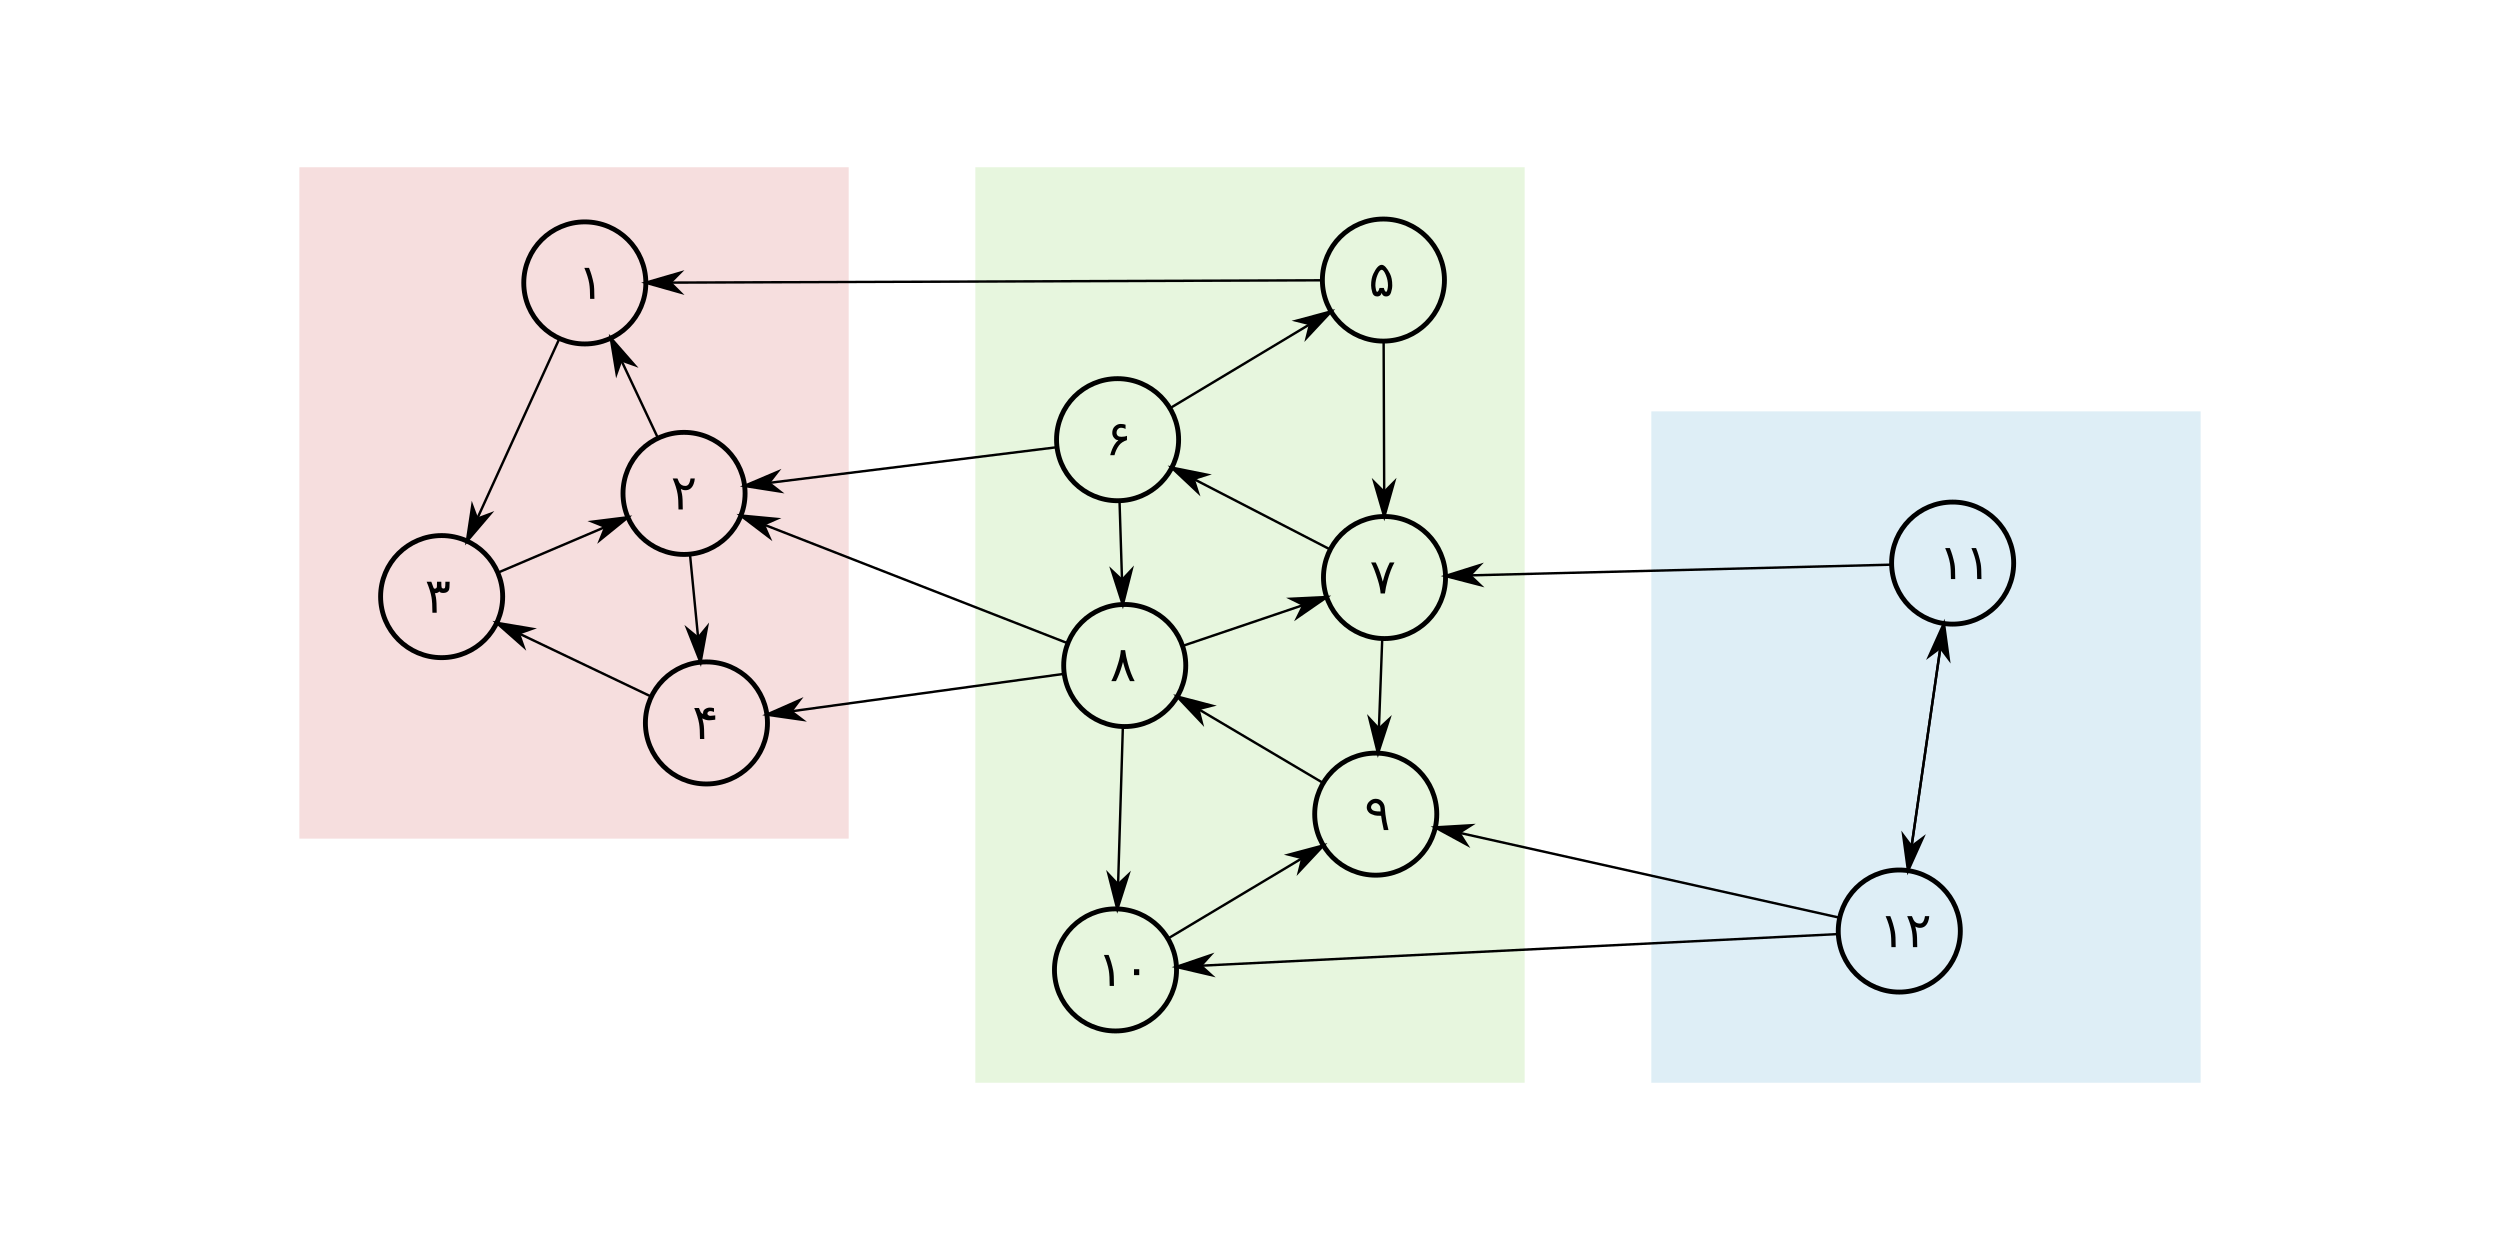
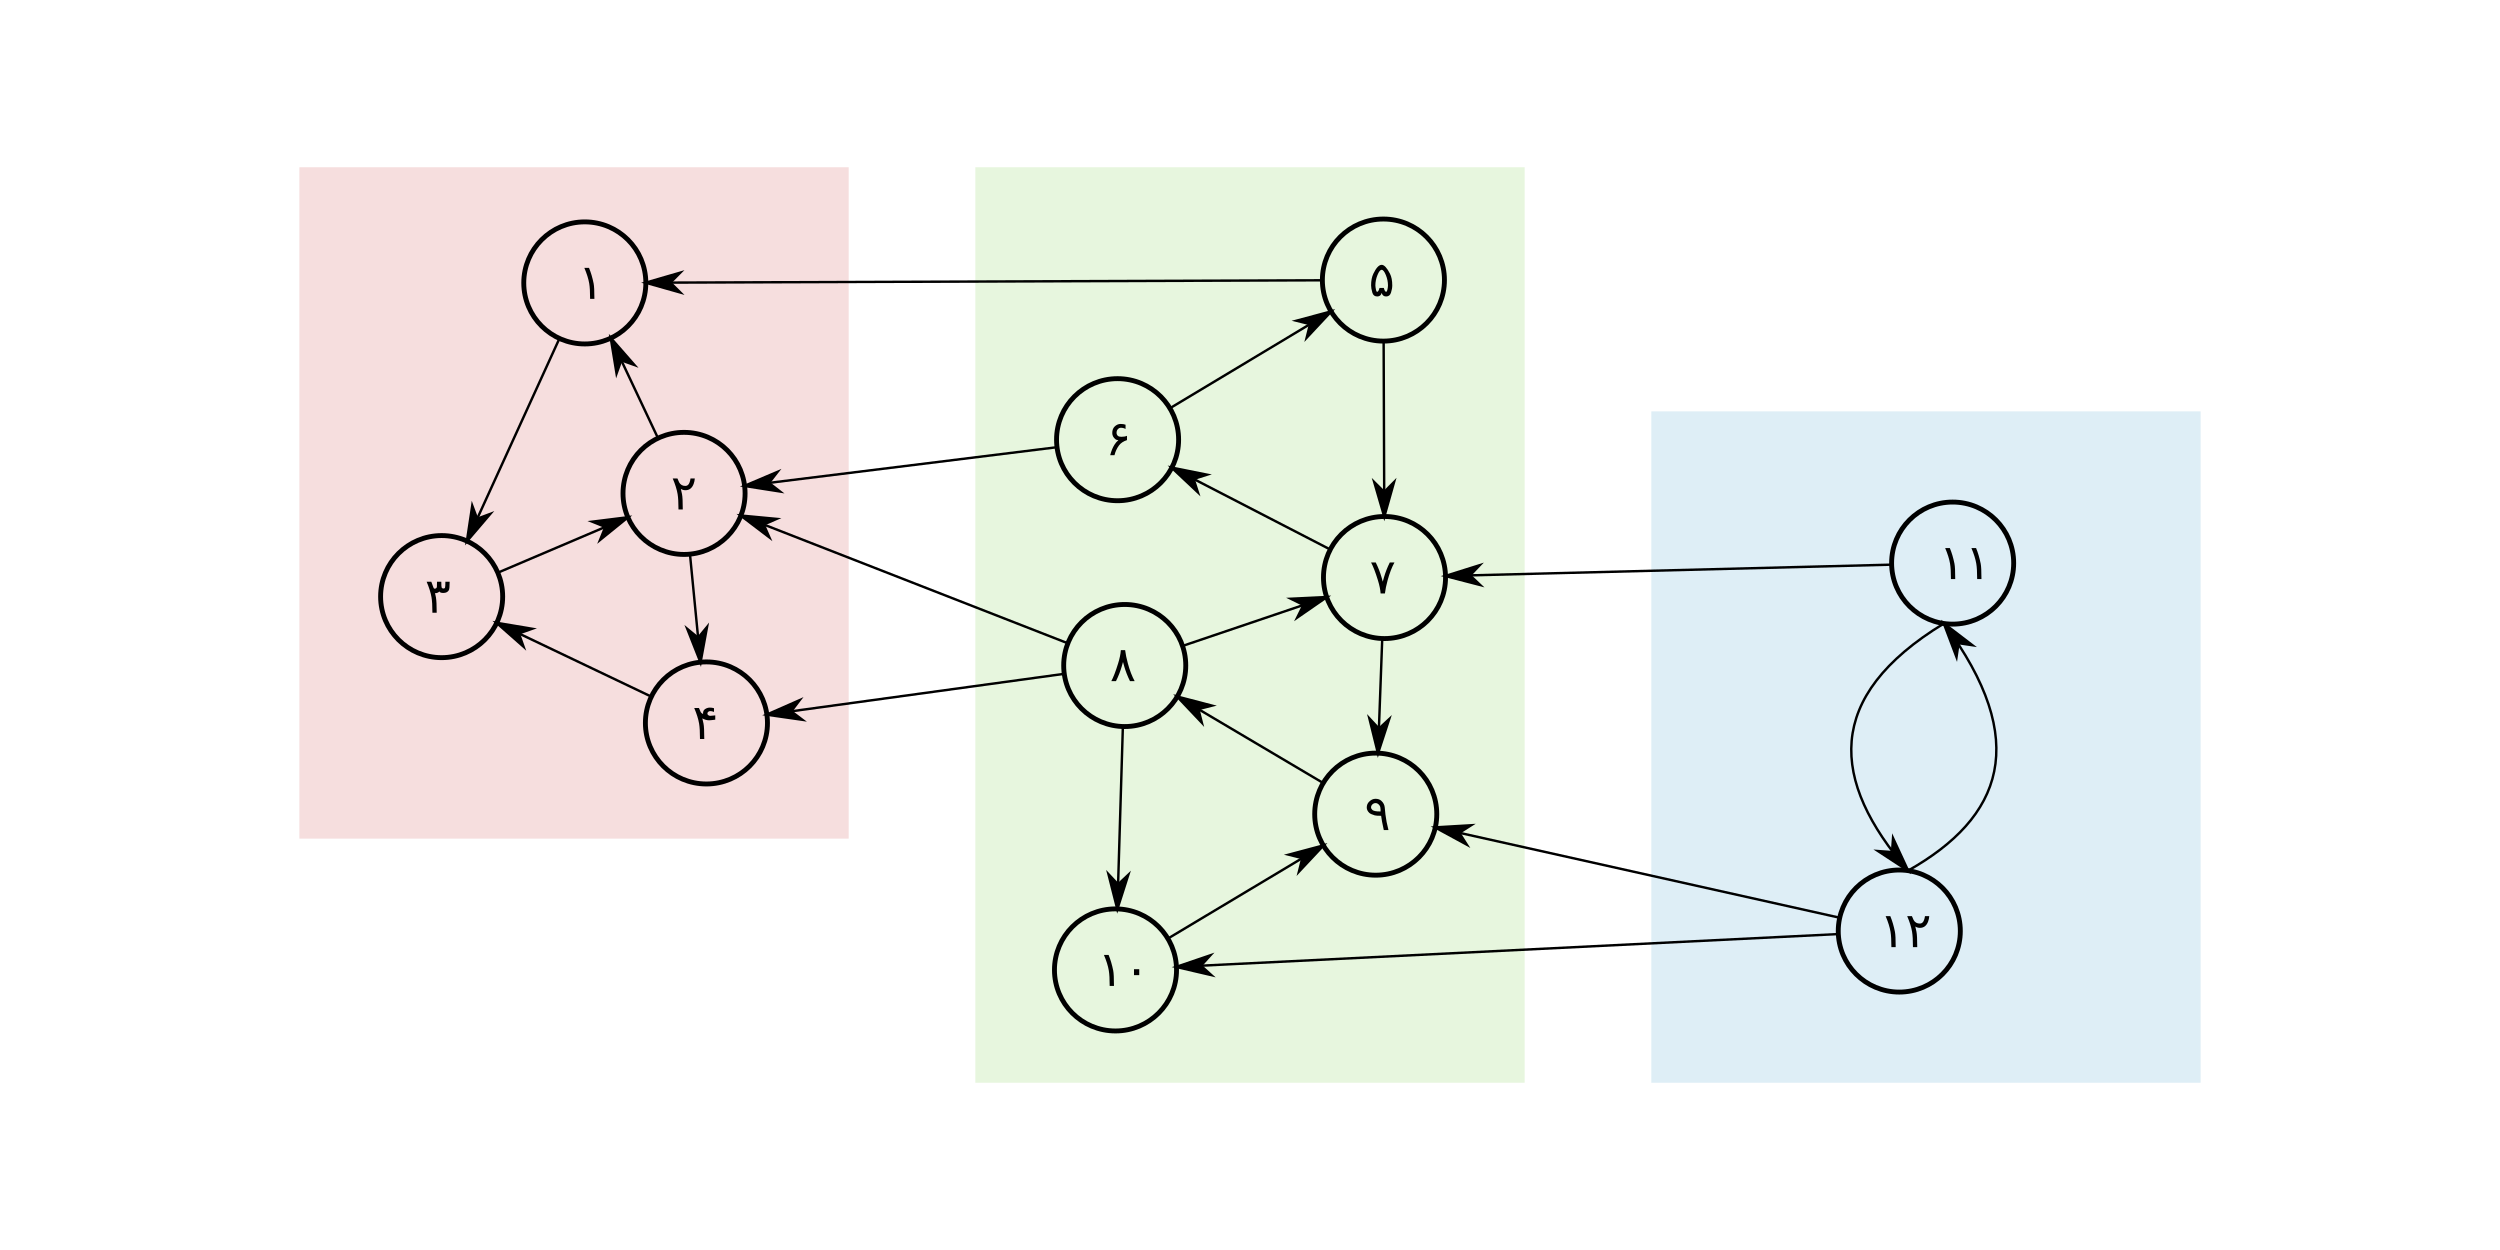
<svg xmlns="http://www.w3.org/2000/svg" id="svg8" version="1.1" viewBox="0 0 2048 1024" height="1024" width="2048">
  <defs id="defs2">
    <marker orient="auto" refY="0" refX="0" id="marker1857" style="overflow:visible">
      <path id="path1855" d="M 0,0 5,-5 -12.5,0 5,5 Z" style="fill:#000000;fill-opacity:1;fill-rule:evenodd;stroke:#000000;stroke-width:1pt;stroke-opacity:1" transform="matrix(-0.8,0,0,-0.8,-10,0)" />
    </marker>
    <marker orient="auto" refY="0" refX="0" id="marker1847" style="overflow:visible">
      <path id="path1845" d="M 0,0 5,-5 -12.5,0 5,5 Z" style="fill:#000000;fill-opacity:1;fill-rule:evenodd;stroke:#000000;stroke-width:1pt;stroke-opacity:1" transform="matrix(-0.8,0,0,-0.8,-10,0)" />
    </marker>
    <marker orient="auto" refY="0" refX="0" id="marker1837" style="overflow:visible">
      <path id="path1835" d="M 0,0 5,-5 -12.5,0 5,5 Z" style="fill:#000000;fill-opacity:1;fill-rule:evenodd;stroke:#000000;stroke-width:1pt;stroke-opacity:1" transform="matrix(-0.8,0,0,-0.8,-10,0)" />
    </marker>
    <marker orient="auto" refY="0" refX="0" id="marker1827" style="overflow:visible">
      <path id="path1825" d="M 0,0 5,-5 -12.5,0 5,5 Z" style="fill:#000000;fill-opacity:1;fill-rule:evenodd;stroke:#000000;stroke-width:1pt;stroke-opacity:1" transform="matrix(-0.8,0,0,-0.8,-10,0)" />
    </marker>
    <marker orient="auto" refY="0" refX="0" id="marker1817" style="overflow:visible">
      <path id="path1815" d="M 0,0 5,-5 -12.5,0 5,5 Z" style="fill:#000000;fill-opacity:1;fill-rule:evenodd;stroke:#000000;stroke-width:1pt;stroke-opacity:1" transform="matrix(-0.8,0,0,-0.8,-10,0)" />
    </marker>
    <marker orient="auto" refY="0" refX="0" id="marker1807" style="overflow:visible">
      <path id="path1805" d="M 0,0 5,-5 -12.5,0 5,5 Z" style="fill:#000000;fill-opacity:1;fill-rule:evenodd;stroke:#000000;stroke-width:1pt;stroke-opacity:1" transform="matrix(-0.8,0,0,-0.8,-10,0)" />
    </marker>
    <marker orient="auto" refY="0" refX="0" id="marker1797" style="overflow:visible">
      <path id="path1795" d="M 0,0 5,-5 -12.5,0 5,5 Z" style="fill:#000000;fill-opacity:1;fill-rule:evenodd;stroke:#000000;stroke-width:1pt;stroke-opacity:1" transform="matrix(-0.8,0,0,-0.8,-10,0)" />
    </marker>
    <marker orient="auto" refY="0" refX="0" id="marker1787" style="overflow:visible">
      <path id="path1785" d="M 0,0 5,-5 -12.5,0 5,5 Z" style="fill:#000000;fill-opacity:1;fill-rule:evenodd;stroke:#000000;stroke-width:1pt;stroke-opacity:1" transform="matrix(-0.8,0,0,-0.8,-10,0)" />
    </marker>
    <marker orient="auto" refY="0" refX="0" id="marker1777" style="overflow:visible">
      <path id="path1775" d="M 0,0 5,-5 -12.5,0 5,5 Z" style="fill:#000000;fill-opacity:1;fill-rule:evenodd;stroke:#000000;stroke-width:1pt;stroke-opacity:1" transform="matrix(-0.8,0,0,-0.8,-10,0)" />
    </marker>
    <marker orient="auto" refY="0" refX="0" id="marker1767" style="overflow:visible">
      <path id="path1765" d="M 0,0 5,-5 -12.5,0 5,5 Z" style="fill:#000000;fill-opacity:1;fill-rule:evenodd;stroke:#000000;stroke-width:1pt;stroke-opacity:1" transform="matrix(-0.8,0,0,-0.8,-10,0)" />
    </marker>
    <marker orient="auto" refY="0" refX="0" id="marker1757" style="overflow:visible">
      <path id="path1755" d="M 0,0 5,-5 -12.5,0 5,5 Z" style="fill:#000000;fill-opacity:1;fill-rule:evenodd;stroke:#000000;stroke-width:1pt;stroke-opacity:1" transform="matrix(-0.8,0,0,-0.8,-10,0)" />
    </marker>
    <marker orient="auto" refY="0" refX="0" id="marker1747" style="overflow:visible">
      <path id="path1745" d="M 0,0 5,-5 -12.5,0 5,5 Z" style="fill:#000000;fill-opacity:1;fill-rule:evenodd;stroke:#000000;stroke-width:1pt;stroke-opacity:1" transform="matrix(-0.8,0,0,-0.8,-10,0)" />
    </marker>
    <marker orient="auto" refY="0" refX="0" id="marker1737" style="overflow:visible">
      <path id="path1735" d="M 0,0 5,-5 -12.5,0 5,5 Z" style="fill:#000000;fill-opacity:1;fill-rule:evenodd;stroke:#000000;stroke-width:1pt;stroke-opacity:1" transform="matrix(-0.8,0,0,-0.8,-10,0)" />
    </marker>
    <marker orient="auto" refY="0" refX="0" id="marker1727" style="overflow:visible">
      <path id="path1725" d="M 0,0 5,-5 -12.5,0 5,5 Z" style="fill:#000000;fill-opacity:1;fill-rule:evenodd;stroke:#000000;stroke-width:1pt;stroke-opacity:1" transform="matrix(-0.8,0,0,-0.8,-10,0)" />
    </marker>
    <marker orient="auto" refY="0" refX="0" id="marker1717" style="overflow:visible">
      <path id="path1715" d="M 0,0 5,-5 -12.5,0 5,5 Z" style="fill:#000000;fill-opacity:1;fill-rule:evenodd;stroke:#000000;stroke-width:1pt;stroke-opacity:1" transform="matrix(-0.8,0,0,-0.8,-10,0)" />
    </marker>
    <marker orient="auto" refY="0" refX="0" id="marker1707" style="overflow:visible">
      <path id="path1705" d="M 0,0 5,-5 -12.5,0 5,5 Z" style="fill:#000000;fill-opacity:1;fill-rule:evenodd;stroke:#000000;stroke-width:1pt;stroke-opacity:1" transform="matrix(-0.8,0,0,-0.8,-10,0)" />
    </marker>
    <marker orient="auto" refY="0" refX="0" id="marker1697" style="overflow:visible">
      <path id="path1695" d="M 0,0 5,-5 -12.5,0 5,5 Z" style="fill:#000000;fill-opacity:1;fill-rule:evenodd;stroke:#000000;stroke-width:1pt;stroke-opacity:1" transform="matrix(-0.8,0,0,-0.8,-10,0)" />
    </marker>
    <marker orient="auto" refY="0" refX="0" id="marker1687" style="overflow:visible">
      <path id="path1685" d="M 0,0 5,-5 -12.5,0 5,5 Z" style="fill:#000000;fill-opacity:1;fill-rule:evenodd;stroke:#000000;stroke-width:1pt;stroke-opacity:1" transform="matrix(-0.8,0,0,-0.8,-10,0)" />
    </marker>
    <marker orient="auto" refY="0" refX="0" id="marker1677" style="overflow:visible">
      <path id="path1675" d="M 0,0 5,-5 -12.5,0 5,5 Z" style="fill:#000000;fill-opacity:1;fill-rule:evenodd;stroke:#000000;stroke-width:1pt;stroke-opacity:1" transform="matrix(-0.8,0,0,-0.8,-10,0)" />
    </marker>
    <marker orient="auto" refY="0" refX="0" id="marker1667" style="overflow:visible">
      <path id="path1665" d="M 0,0 5,-5 -12.5,0 5,5 Z" style="fill:#000000;fill-opacity:1;fill-rule:evenodd;stroke:#000000;stroke-width:1pt;stroke-opacity:1" transform="matrix(-0.8,0,0,-0.8,-10,0)" />
    </marker>
    <marker orient="auto" refY="0" refX="0" id="marker1657" style="overflow:visible">
      <path id="path1655" d="M 0,0 5,-5 -12.5,0 5,5 Z" style="fill:#000000;fill-opacity:1;fill-rule:evenodd;stroke:#000000;stroke-width:1pt;stroke-opacity:1" transform="matrix(-0.8,0,0,-0.8,-10,0)" />
    </marker>
    <marker orient="auto" refY="0" refX="0" id="marker1647" style="overflow:visible">
      <path id="path1645" d="M 0,0 5,-5 -12.5,0 5,5 Z" style="fill:#000000;fill-opacity:1;fill-rule:evenodd;stroke:#000000;stroke-width:1pt;stroke-opacity:1" transform="matrix(-0.8,0,0,-0.8,-10,0)" />
    </marker>
    <marker orient="auto" refY="0" refX="0" id="marker1637" style="overflow:visible">
      <path id="path1635" d="M 0,0 5,-5 -12.5,0 5,5 Z" style="fill:#000000;fill-opacity:1;fill-rule:evenodd;stroke:#000000;stroke-width:1pt;stroke-opacity:1" transform="matrix(-0.8,0,0,-0.8,-10,0)" />
    </marker>
    <marker style="overflow:visible" id="Arrow2Lend" refX="0" refY="0" orient="auto">
      <path transform="matrix(-1.1,0,0,-1.1,-1.1,0)" d="M 8.719,4.034 -2.207,0.016 8.719,-4.002 c -1.745,2.372 -1.735,5.617 -6e-7,8.035 z" style="fill:#000000;fill-opacity:1;fill-rule:evenodd;stroke:#000000;stroke-width:0.625;stroke-linejoin:round;stroke-opacity:1" id="path1128" />
    </marker>
    <marker style="overflow:visible" id="marker1385" refX="0" refY="0" orient="auto">
      <path transform="matrix(-0.8,0,0,-0.8,-10,0)" style="fill:#000000;fill-opacity:1;fill-rule:evenodd;stroke:#000000;stroke-width:1pt;stroke-opacity:1" d="M 0,0 5,-5 -12.5,0 5,5 Z" id="path1383" />
    </marker>
  </defs>
  <g id="layer1">
    <g transform="translate(-93.15454,30.05866)" id="g5065">
      <g id="g4847" transform="translate(0,-8.789703)">
        <rect y="115.731" x="338.403" height="550" width="450" id="rect4747" style="opacity:1;fill:#d65c5c;fill-opacity:0.2;fill-rule:nonzero;stroke:none;stroke-width:2;stroke-linecap:round;stroke-linejoin:round;stroke-miterlimit:4;stroke-dasharray:none;stroke-dashoffset:2;stroke-opacity:1" />
        <g transform="translate(-14.70454,-34.90003)" id="g4809">
          <g id="g862" transform="translate(462.1256,88.26923)">
            <circle r="50" cy="157.127" cx="124.802" id="path14" style="fill:none;fill-opacity:1;fill-rule:nonzero;stroke:#000000;stroke-width:4;stroke-linecap:round;stroke-linejoin:round;stroke-miterlimit:4;stroke-dasharray:none;stroke-dashoffset:2;stroke-opacity:1" />
            <text id="text841" y="170.213" x="118.992" style="font-style:normal;font-variant:normal;font-weight:normal;font-stretch:normal;font-size:40px;line-height:1.25;font-family:Vazir;-inkscape-font-specification:Vazir;letter-spacing:0px;word-spacing:0px;fill:#000000;fill-opacity:1;stroke:none" xml:space="preserve">
              <tspan y="170.213" x="118.992" id="tspan839">۱</tspan>
            </text>
          </g>
          <g id="g1042" transform="translate(474.8771,289.3127)">
            <circle style="fill:none;fill-opacity:1;fill-rule:nonzero;stroke:#000000;stroke-width:4;stroke-linecap:round;stroke-linejoin:round;stroke-miterlimit:4;stroke-dasharray:none;stroke-dashoffset:2;stroke-opacity:1" id="path14-91" cx="193.347" cy="128.512" r="50" />
            <text xml:space="preserve" style="font-style:normal;font-variant:normal;font-weight:normal;font-stretch:normal;font-size:40px;line-height:1.25;font-family:Vazir;-inkscape-font-specification:Vazir;letter-spacing:0px;word-spacing:0px;fill:#000000;fill-opacity:1;stroke:none" x="182.469" y="141.686" id="text841-8">
              <tspan id="tspan839-6" x="182.469" y="141.686">۲</tspan>
            </text>
          </g>
          <g id="g1047" transform="translate(150.4697,374.9563)">
            <circle style="fill:none;fill-opacity:1;fill-rule:nonzero;stroke:#000000;stroke-width:4;stroke-linecap:round;stroke-linejoin:round;stroke-miterlimit:4;stroke-dasharray:none;stroke-dashoffset:2;stroke-opacity:1" id="path14-6" cx="319.178" cy="127.419" r="50" />
            <text xml:space="preserve" style="font-style:normal;font-variant:normal;font-weight:normal;font-stretch:normal;font-size:40px;line-height:1.25;font-family:Vazir;-inkscape-font-specification:Vazir;letter-spacing:0px;word-spacing:0px;fill:#000000;fill-opacity:1;stroke:none" x="305.399" y="140.603" id="text841-67">
              <tspan id="tspan839-7" x="305.399" y="140.603">۳</tspan>
            </text>
          </g>
          <g id="g1052" transform="translate(243.0339,477.9015)">
            <circle style="fill:none;fill-opacity:1;fill-rule:nonzero;stroke:#000000;stroke-width:4;stroke-linecap:round;stroke-linejoin:round;stroke-miterlimit:4;stroke-dasharray:none;stroke-dashoffset:2;stroke-opacity:1" id="path14-1" cx="443.535" cy="127.964" r="50" />
            <text xml:space="preserve" style="font-style:normal;font-variant:normal;font-weight:normal;font-stretch:normal;font-size:40px;line-height:1.25;font-family:Vazir;-inkscape-font-specification:Vazir;letter-spacing:0px;word-spacing:0px;fill:#000000;fill-opacity:1;stroke:none" x="431.923" y="141.119" id="text841-2">
              <tspan id="tspan839-69" x="431.923" y="141.119">۴</tspan>
            </text>
          </g>
          <path style="fill:none;fill-rule:evenodd;stroke:#000000;stroke-width:2;stroke-linecap:round;stroke-linejoin:round;stroke-miterlimit:4;stroke-dasharray:none;stroke-opacity:1;marker-end:url(#marker1637)" d="M 566.169,290.883 490.407,456.889" id="path1105" />
          <path style="fill:none;fill-rule:evenodd;stroke:#000000;stroke-width:2;stroke-linecap:butt;stroke-linejoin:miter;stroke-miterlimit:4;stroke-dasharray:none;stroke-opacity:1;marker-end:url(#marker1647)" d="M 646.902,372.6 608.25,290.621" id="path1473" />
          <path style="fill:none;fill-rule:evenodd;stroke:#000000;stroke-width:2;stroke-linecap:butt;stroke-linejoin:miter;stroke-miterlimit:4;stroke-dasharray:none;stroke-opacity:1;marker-end:url(#marker1657)" d="M 515.651,482.788 622.222,437.412" id="path1491" />
          <path style="fill:none;fill-rule:evenodd;stroke:#000000;stroke-width:2;stroke-linecap:butt;stroke-linejoin:miter;stroke-miterlimit:4;stroke-dasharray:none;stroke-opacity:1;marker-end:url(#marker1667)" d="m 673.079,467.588 8.635,88.514" id="path1509" />
          <path style="fill:none;fill-rule:evenodd;stroke:#000000;stroke-width:2;stroke-linecap:butt;stroke-linejoin:miter;stroke-miterlimit:4;stroke-dasharray:none;stroke-opacity:1;marker-end:url(#marker1677)" d="M 641.442,584.337 514.774,523.905" id="path1511" />
        </g>
      </g>
      <g id="g4884" transform="translate(-5.859802)">
        <rect y="106.941" x="898.014" height="750" width="450" id="rect4749" style="opacity:1;fill:#87d65c;fill-opacity:0.2;fill-rule:nonzero;stroke:none;stroke-width:2;stroke-linecap:round;stroke-linejoin:round;stroke-miterlimit:4;stroke-dasharray:none;stroke-dashoffset:2;stroke-opacity:1" />
        <g transform="translate(-4.127637,-14.09676)" id="g4786">
          <g id="g1057" transform="translate(650.4662,87.29669)">
            <circle style="fill:none;fill-opacity:1;fill-rule:nonzero;stroke:#000000;stroke-width:4;stroke-linecap:round;stroke-linejoin:round;stroke-miterlimit:4;stroke-dasharray:none;stroke-dashoffset:2;stroke-opacity:1" id="path14-9" cx="585.965" cy="126.176" r="50" />
            <text xml:space="preserve" style="font-style:normal;font-variant:normal;font-weight:normal;font-stretch:normal;font-size:40px;line-height:1.25;font-family:Vazir;-inkscape-font-specification:Vazir;letter-spacing:0px;word-spacing:0px;fill:#000000;fill-opacity:1;stroke:none" x="573.797" y="139.389" id="text841-4">
              <tspan id="tspan839-1" x="573.797" y="139.389">۵</tspan>
            </text>
          </g>
          <g id="g1082" transform="translate(1156.573,175.1213)">
            <circle style="fill:none;fill-opacity:1;fill-rule:nonzero;stroke:#000000;stroke-width:4;stroke-linecap:round;stroke-linejoin:round;stroke-miterlimit:4;stroke-dasharray:none;stroke-dashoffset:2;stroke-opacity:1" id="path14-4" cx="80.755" cy="282.028" r="50" />
            <text xml:space="preserve" style="font-style:normal;font-variant:normal;font-weight:normal;font-stretch:normal;font-size:40px;line-height:1.25;font-family:Vazir;-inkscape-font-specification:Vazir;letter-spacing:0px;word-spacing:0px;fill:#000000;fill-opacity:1;stroke:none" x="68.587" y="295.104" id="text841-6">
              <tspan id="tspan839-0" x="68.587" y="295.104">۷</tspan>
            </text>
          </g>
          <g id="g1069" transform="translate(300.6683,223.6106)">
            <circle style="fill:none;fill-opacity:1;fill-rule:nonzero;stroke:#000000;stroke-width:4;stroke-linecap:round;stroke-linejoin:round;stroke-miterlimit:4;stroke-dasharray:none;stroke-dashoffset:2;stroke-opacity:1" id="path14-8" cx="717.993" cy="120.618" r="50" />
            <text xml:space="preserve" style="font-style:normal;font-variant:normal;font-weight:normal;font-stretch:normal;font-size:40px;line-height:1.25;font-family:Vazir;-inkscape-font-specification:Vazir;letter-spacing:0px;word-spacing:0px;fill:#000000;fill-opacity:1;stroke:none" x="707.886" y="133.333" id="text841-9">
              <tspan id="tspan839-10" x="707.886" y="133.333">۶</tspan>
            </text>
          </g>
          <g id="g1092" transform="translate(893.5871,373.2261)">
            <circle style="fill:none;fill-opacity:1;fill-rule:nonzero;stroke:#000000;stroke-width:4;stroke-linecap:round;stroke-linejoin:round;stroke-miterlimit:4;stroke-dasharray:none;stroke-dashoffset:2;stroke-opacity:1" id="path14-67" cx="336.564" cy="277.761" r="50" />
            <text xml:space="preserve" style="font-style:normal;font-variant:normal;font-weight:normal;font-stretch:normal;font-size:40px;line-height:1.25;font-family:Vazir;-inkscape-font-specification:Vazir;letter-spacing:0px;word-spacing:0px;fill:#000000;fill-opacity:1;stroke:none" x="327.248" y="290.779" id="text841-3">
              <tspan id="tspan839-9" x="327.248" y="290.779">۹</tspan>
            </text>
          </g>
          <g id="g1087" transform="translate(813.9992,246.9235)">
            <circle style="fill:none;fill-opacity:1;fill-rule:nonzero;stroke:#000000;stroke-width:4;stroke-linecap:round;stroke-linejoin:round;stroke-miterlimit:4;stroke-dasharray:none;stroke-dashoffset:2;stroke-opacity:1" id="path14-5" cx="210.518" cy="282.301" r="50" />
            <text xml:space="preserve" style="font-style:normal;font-variant:normal;font-weight:normal;font-stretch:normal;font-size:40px;line-height:1.25;font-family:Vazir;-inkscape-font-specification:Vazir;letter-spacing:0px;word-spacing:0px;fill:#000000;fill-opacity:1;stroke:none" x="198.35" y="295.104" id="text841-1">
              <tspan id="tspan839-8" x="198.35" y="295.104">۸</tspan>
            </text>
          </g>
          <g id="g1097" transform="translate(553.674,500.046)">
            <circle style="fill:none;fill-opacity:1;fill-rule:nonzero;stroke:#000000;stroke-width:4;stroke-linecap:round;stroke-linejoin:round;stroke-miterlimit:4;stroke-dasharray:none;stroke-dashoffset:2;stroke-opacity:1" id="path14-61" cx="463.282" cy="278.558" r="50" />
            <text xml:space="preserve" style="font-style:normal;font-variant:normal;font-weight:normal;font-stretch:normal;font-size:40px;line-height:1.25;font-family:Vazir;-inkscape-font-specification:Vazir;letter-spacing:0px;word-spacing:0px;fill:#000000;fill-opacity:1;stroke:none" x="448.36" y="291.644" id="text841-98">
              <tspan id="tspan839-4" x="448.36" y="291.644">۱۰</tspan>
            </text>
          </g>
          <path style="fill:none;fill-rule:evenodd;stroke:#000000;stroke-width:2;stroke-linecap:butt;stroke-linejoin:miter;stroke-miterlimit:4;stroke-dasharray:none;stroke-opacity:1;marker-end:url(#marker1687)" d="m 1236.616,263.471 0.529,143.679" id="path1513" />
          <path style="fill:none;fill-rule:evenodd;stroke:#000000;stroke-width:2;stroke-linecap:butt;stroke-linejoin:miter;stroke-miterlimit:4;stroke-dasharray:none;stroke-opacity:1;marker-end:url(#marker1697)" d="m 1061.528,318.49 132.038,-79.28" id="path1515" />
          <path style="fill:none;fill-rule:evenodd;stroke:#000000;stroke-width:2;stroke-linecap:butt;stroke-linejoin:miter;stroke-miterlimit:4;stroke-dasharray:none;stroke-opacity:1;marker-end:url(#marker1707)" d="M 1192.903,434.208 1063.087,367.17" id="path1517" />
-           <path style="fill:none;fill-rule:evenodd;stroke:#000000;stroke-width:2;stroke-linecap:butt;stroke-linejoin:miter;stroke-miterlimit:4;stroke-dasharray:none;stroke-opacity:1;marker-end:url(#marker1717)" d="m 1020.243,394.203 2.692,85.048" id="path1519" />
          <path style="fill:none;fill-rule:evenodd;stroke:#000000;stroke-width:2;stroke-linecap:butt;stroke-linejoin:miter;stroke-miterlimit:4;stroke-dasharray:none;stroke-opacity:1;marker-end:url(#marker1727)" d="m 1071.874,513.186 118.098,-39.998" id="path1521" />
          <path style="fill:none;fill-rule:evenodd;stroke:#000000;stroke-width:2;stroke-linecap:butt;stroke-linejoin:miter;stroke-miterlimit:4;stroke-dasharray:none;stroke-opacity:1;marker-end:url(#marker1737)" d="m 1235.478,507.115 -3.477,93.907" id="path1523" />
          <path style="fill:none;fill-rule:evenodd;stroke:#000000;stroke-width:2;stroke-linecap:butt;stroke-linejoin:miter;stroke-miterlimit:4;stroke-dasharray:none;stroke-opacity:1;marker-end:url(#marker1747)" d="M 1187.129,625.512 1067.54,554.7" id="path1525" />
          <path style="fill:none;fill-rule:evenodd;stroke:#000000;stroke-width:2;stroke-linecap:butt;stroke-linejoin:miter;stroke-miterlimit:4;stroke-dasharray:none;stroke-opacity:1;marker-end:url(#marker1757)" d="m 1023.002,579.201 -4.531,149.427" id="path1527" />
          <path style="fill:none;fill-rule:evenodd;stroke:#000000;stroke-width:2;stroke-linecap:butt;stroke-linejoin:miter;stroke-miterlimit:4;stroke-dasharray:none;stroke-opacity:1;marker-end:url(#marker1767)" d="m 1059.857,752.924 127.393,-76.256" id="path1529" />
        </g>
      </g>
      <path style="fill:none;fill-rule:evenodd;stroke:#000000;stroke-width:2;stroke-linecap:butt;stroke-linejoin:miter;stroke-miterlimit:4;stroke-dasharray:none;stroke-opacity:1;marker-end:url(#marker1777)" d="M 959.054,336.28 703.14,367.987" id="path1531" />
      <path style="fill:none;fill-rule:evenodd;stroke:#000000;stroke-width:2;stroke-linecap:butt;stroke-linejoin:miter;stroke-miterlimit:4;stroke-dasharray:none;stroke-opacity:1;marker-end:url(#marker1787)" d="M 967.956,496.939 700.093,392.324" id="path1533" />
      <path style="fill:none;fill-rule:evenodd;stroke:#000000;stroke-width:2;stroke-linecap:butt;stroke-linejoin:miter;stroke-miterlimit:4;stroke-dasharray:none;stroke-opacity:1;marker-end:url(#marker1797)" d="M 964.995,521.929 721.399,555.375" id="path1535" />
      <path style="fill:none;fill-rule:evenodd;stroke:#000000;stroke-width:2;stroke-linecap:butt;stroke-linejoin:miter;stroke-miterlimit:4;stroke-dasharray:none;stroke-opacity:1;marker-end:url(#marker1807)" d="M 1176.445,199.554 622.222,201.528" id="path1537" />
      <g id="g4899" transform="translate(0,-58.78971)">
        <rect y="365.731" x="1445.906" height="550" width="450" id="rect4751" style="opacity:1;fill:#5caad6;fill-opacity:0.2;fill-rule:nonzero;stroke:none;stroke-width:2;stroke-linecap:round;stroke-linejoin:round;stroke-miterlimit:4;stroke-dasharray:none;stroke-dashoffset:2;stroke-opacity:1" />
        <g transform="translate(82.47873,-7.737534)" id="g4822">
          <g id="g1103" transform="translate(1021.471,224.3926)">
            <circle style="fill:none;fill-opacity:1;fill-rule:nonzero;stroke:#000000;stroke-width:4;stroke-linecap:round;stroke-linejoin:round;stroke-miterlimit:4;stroke-dasharray:none;stroke-dashoffset:2;stroke-opacity:1" id="path14-51" cx="588.81" cy="273.367" r="50" />
            <g id="g1061">
              <text id="text841-5" y="286.453" x="577.258" style="font-style:normal;font-variant:normal;font-weight:normal;font-stretch:normal;font-size:40px;line-height:1.25;font-family:Vazir;-inkscape-font-specification:Vazir;letter-spacing:0px;word-spacing:0px;fill:#000000;fill-opacity:1;stroke:none" xml:space="preserve">
                <tspan y="286.453" x="577.258" id="tspan839-79">۱۱</tspan>
              </text>
            </g>
          </g>
          <g id="g1077" transform="translate(831.6843,531.9534)">
            <circle style="fill:none;fill-opacity:1;fill-rule:nonzero;stroke:#000000;stroke-width:4;stroke-linecap:round;stroke-linejoin:round;stroke-miterlimit:4;stroke-dasharray:none;stroke-dashoffset:2;stroke-opacity:1" id="path14-3" cx="734.888" cy="267.224" r="50" />
            <text xml:space="preserve" style="font-style:normal;font-variant:normal;font-weight:normal;font-stretch:normal;font-size:40px;line-height:1.25;font-family:Vazir;-inkscape-font-specification:Vazir;letter-spacing:0px;word-spacing:0px;fill:#000000;fill-opacity:1;stroke:none" x="718.267" y="280.398" id="text841-34">
              <tspan id="tspan839-86" x="718.267" y="280.398">۱۲</tspan>
            </text>
          </g>
-           <path style="fill:none;fill-rule:evenodd;stroke:#000000;stroke-width:2;stroke-linecap:butt;stroke-linejoin:miter;stroke-miterlimit:4;stroke-dasharray:none;stroke-opacity:1;marker-end:url(#marker1817)" d="m 1603.106,547.242 -29.358,202.454" id="path1539" />
-           <path style="fill:none;fill-rule:evenodd;stroke:#000000;stroke-width:2;stroke-linecap:butt;stroke-linejoin:miter;stroke-miterlimit:4;stroke-dasharray:none;stroke-opacity:1;marker-end:url(#marker1827)" d="m 1573.748,749.696 29.358,-202.454" id="path1541" />
+           <path style="fill:none;fill-rule:evenodd;stroke:#000000;stroke-width:2;stroke-linecap:butt;stroke-linejoin:miter;stroke-miterlimit:4;stroke-dasharray:none;stroke-opacity:1;marker-end:url(#marker1817)" d="m 1603.106,547.242 c -98.866,60.183 -92.835,128.964 -29.358,202.454" id="path1539" />
+           <path style="fill:none;fill-rule:evenodd;stroke:#000000;stroke-width:2;stroke-linecap:butt;stroke-linejoin:miter;stroke-miterlimit:4;stroke-dasharray:none;stroke-opacity:1;marker-end:url(#marker1827)" d="m 1573.748,749.696 c 77.043,-43.464 101.351,-105.763 29.358,-202.454" id="path1541" />
        </g>
      </g>
      <path style="fill:none;fill-rule:evenodd;stroke:#000000;stroke-width:2;stroke-linecap:butt;stroke-linejoin:miter;stroke-miterlimit:4;stroke-dasharray:none;stroke-opacity:1;marker-end:url(#marker1837)" d="m 1642.777,432.502 -365.452,9.281" id="path1543" />
      <path style="fill:none;fill-rule:evenodd;stroke:#000000;stroke-width:2;stroke-linecap:butt;stroke-linejoin:miter;stroke-miterlimit:4;stroke-dasharray:none;stroke-opacity:1;marker-end:url(#marker1847)" d="M 1600.253,721.755 1268.962,647.786" id="path1545" />
      <path style="fill:none;fill-rule:evenodd;stroke:#000000;stroke-width:2;stroke-linecap:butt;stroke-linejoin:miter;stroke-miterlimit:4;stroke-dasharray:none;stroke-opacity:1;marker-end:url(#marker1857)" d="m 1599.112,735.128 -542.206,26.902" id="path1547" />
    </g>
  </g>
</svg>
